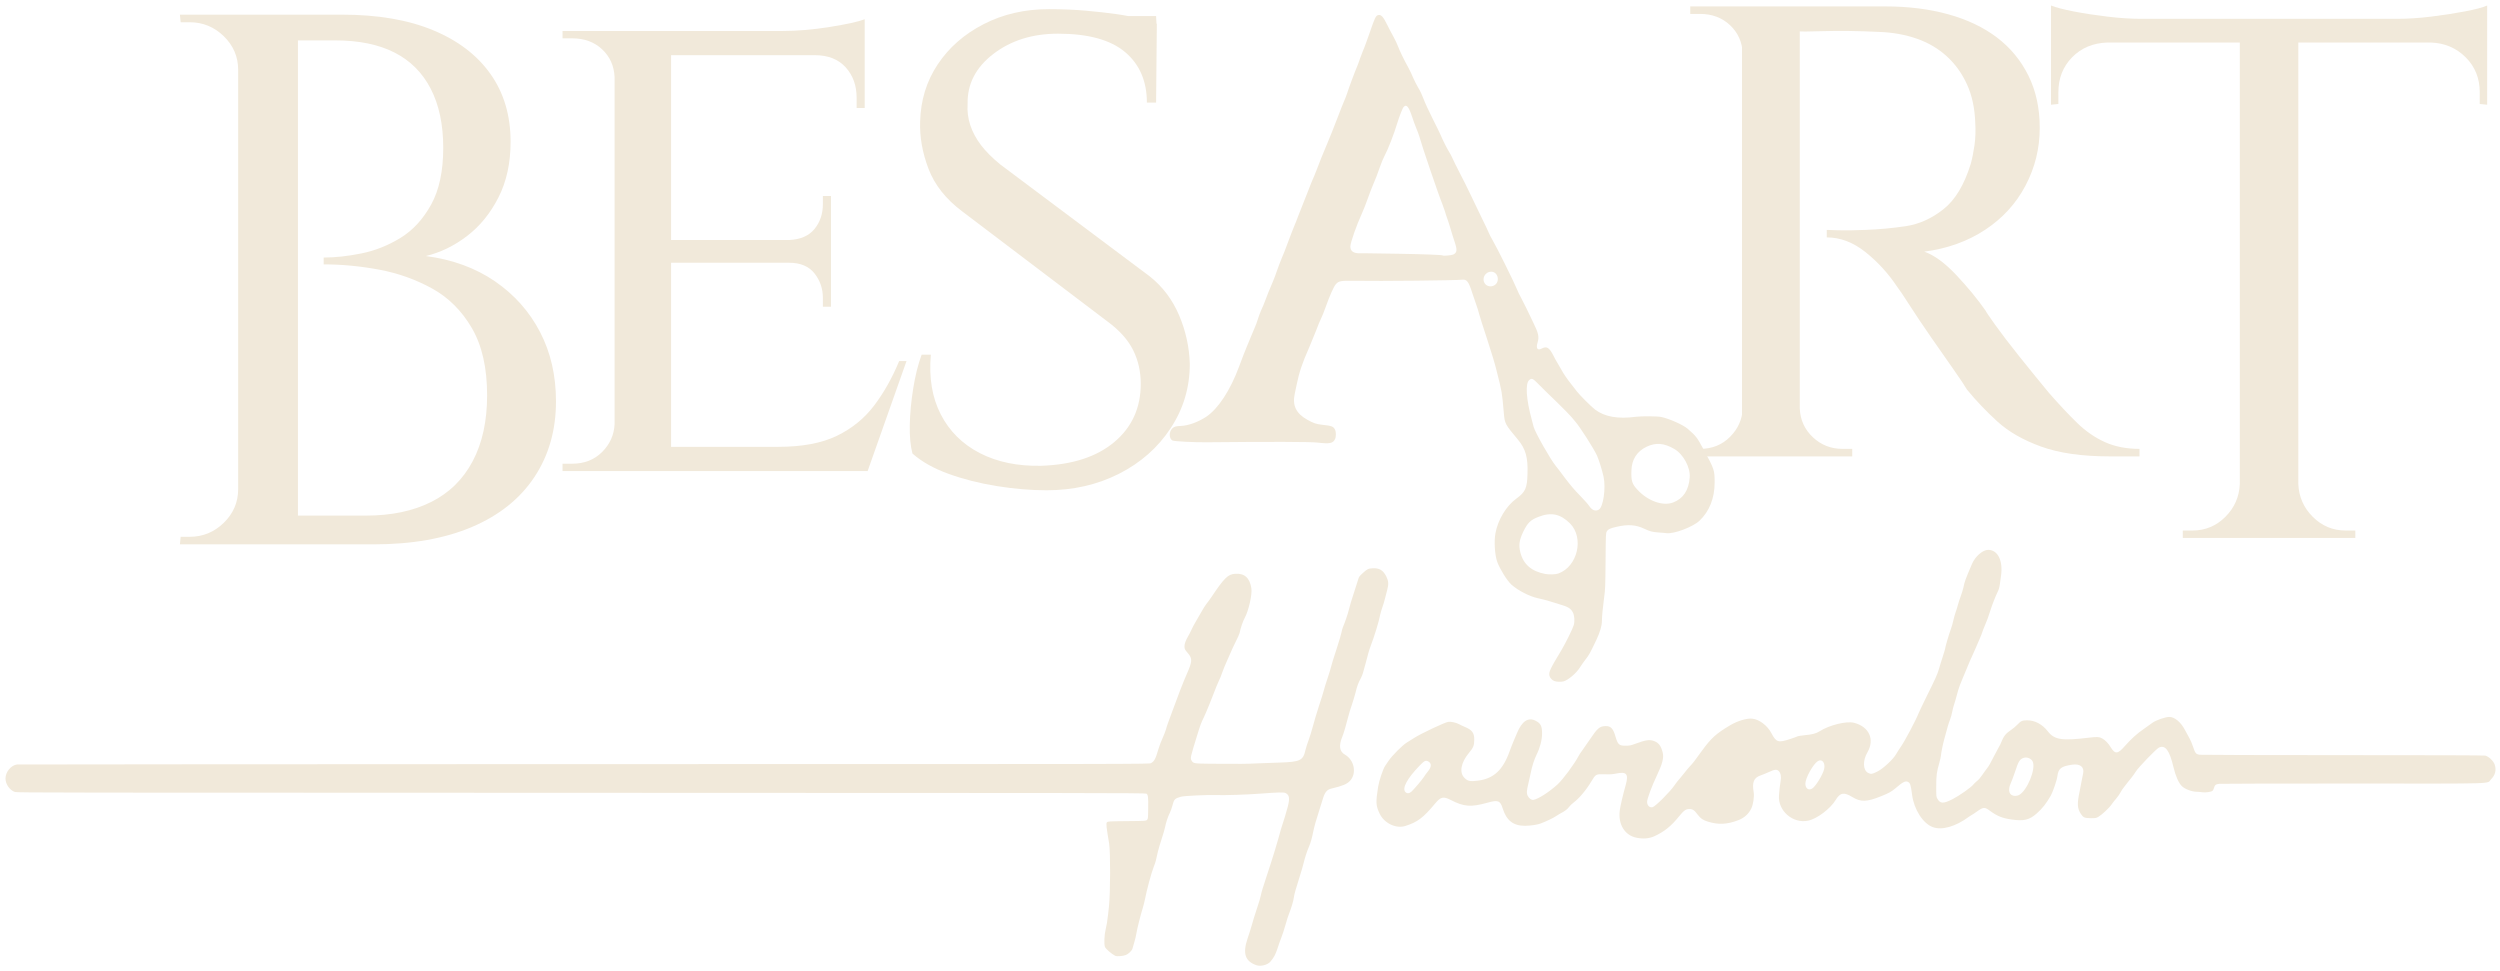
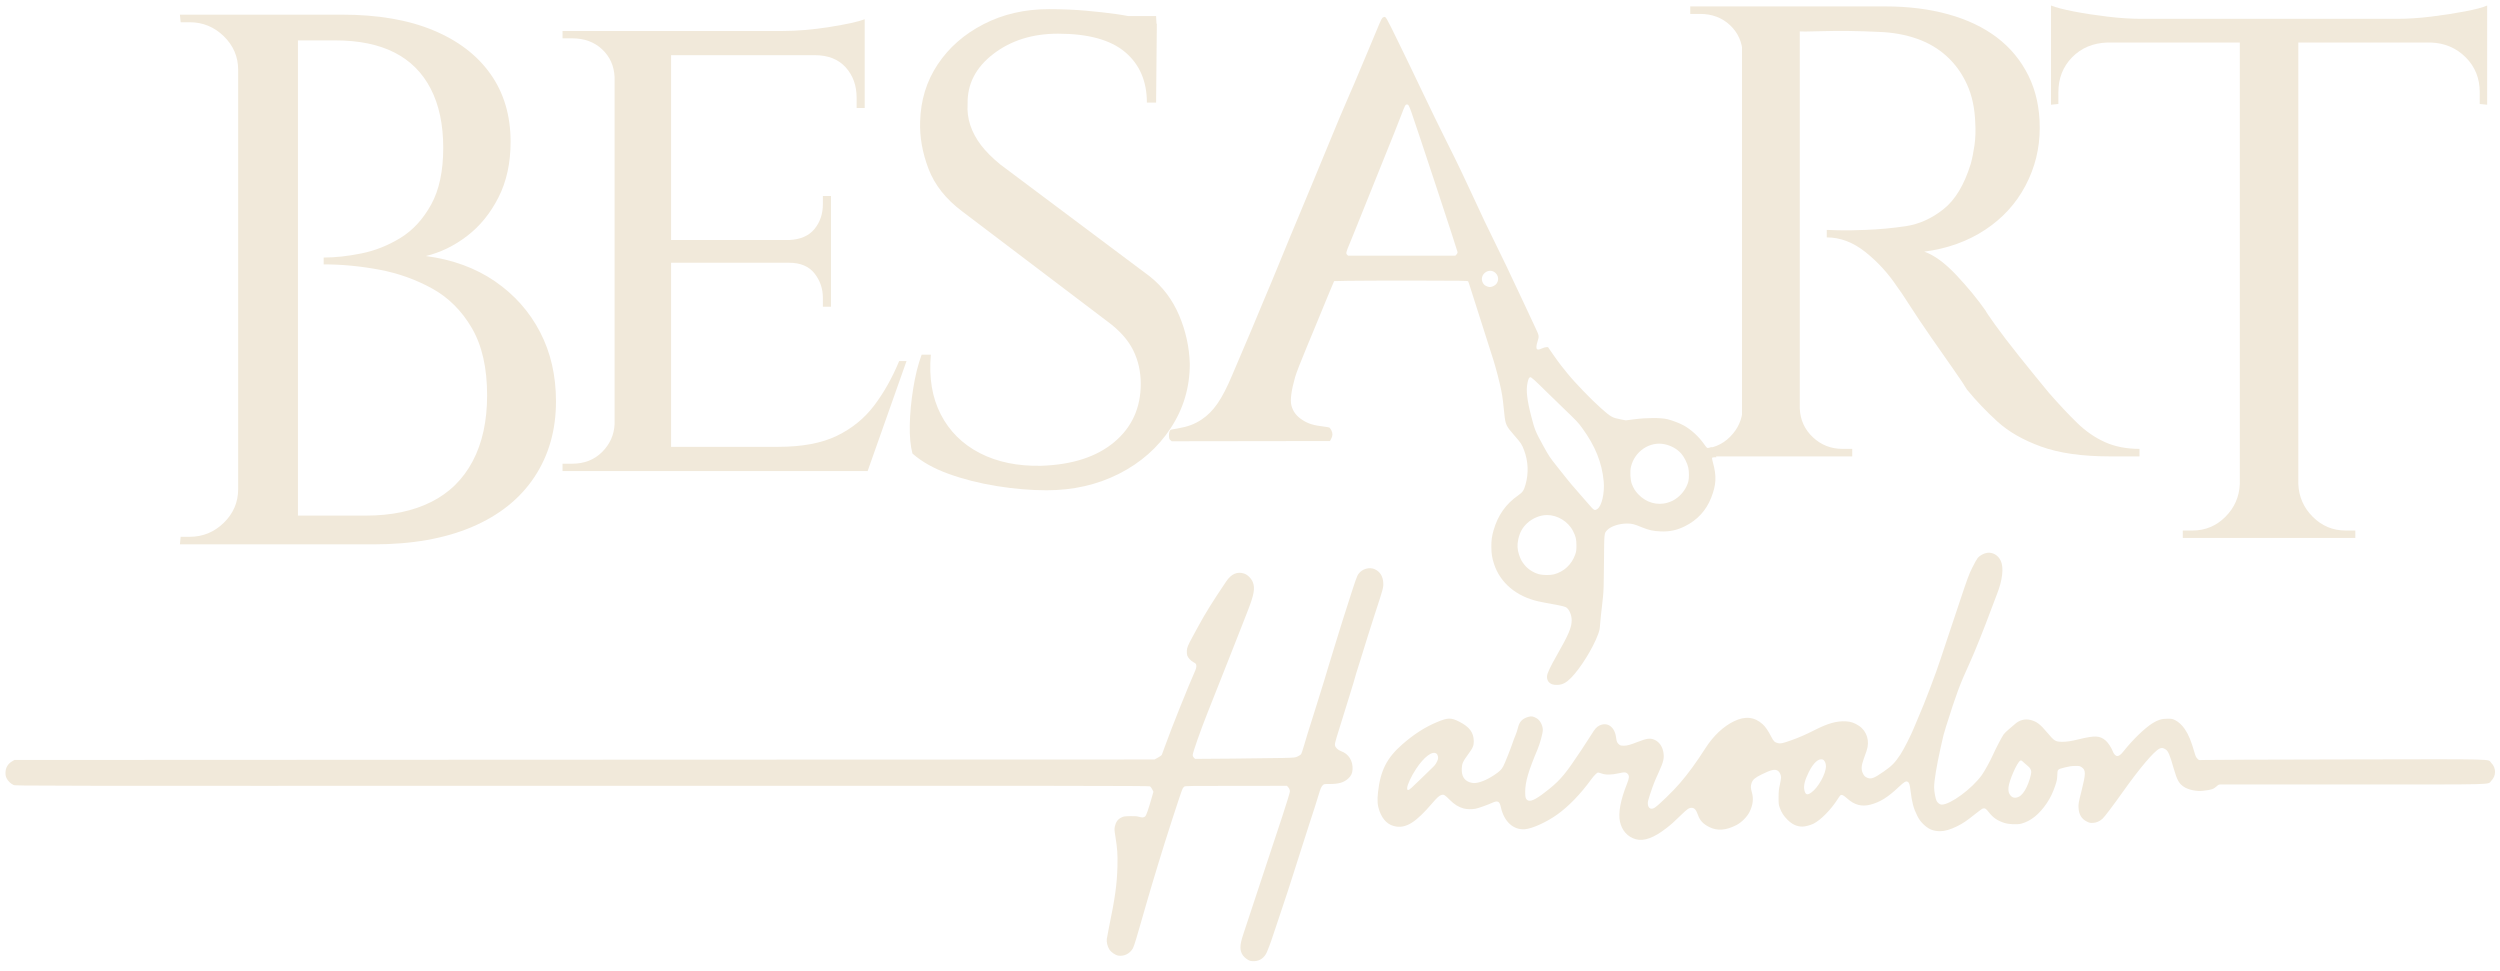
<svg xmlns="http://www.w3.org/2000/svg" viewBox="0 0 909.33 353" fill="#F1E9DA">
  <path d="M92.13 5.33H124.34Q143.88 5.33 157.5 10.98Q171.13 16.62 178.42 26.94Q185.72 37.26 185.72 51.57Q185.72 63.13 181.31 71.8Q176.91 80.47 169.89 85.84Q162.87 91.21 154.89 93.13Q169.48 95.06 180.07 102.35Q190.67 109.65 196.45 120.8Q202.23 131.94 202.23 145.98Q202.23 161.67 194.39 173.5Q186.54 185.34 171.68 191.67Q156.82 198 135.9 198H105.9Q105.9 198 106.03 195.39Q106.17 192.77 106.17 190.16Q106.17 187.54 106.17 187.54H133.15Q146.91 187.54 156.82 182.59Q166.72 177.63 171.95 167.72Q177.18 157.82 177.18 143.78Q177.18 128.92 171.68 119.42Q166.17 109.92 157.23 104.97Q148.28 100.02 137.96 98.09Q127.64 96.16 117.73 96.16V93.68Q124.06 93.68 131.49 92.17Q138.93 90.66 145.67 86.53Q152.41 82.4 156.82 74.42Q161.22 66.44 161.22 53.78Q161.22 41.11 156.68 32.31Q152.14 23.5 143.47 19.1Q134.8 14.69 121.86 14.69H94.89Q94.89 14.42 94.2 12.21Q93.51 10.01 92.82 7.67Q92.13 5.33 92.13 5.33ZM108.37 5.33V198H86.63V5.33ZM87.46 177.91V198H65.44L65.71 195.25Q66.26 195.25 67.5 195.25Q68.74 195.25 69.01 195.25Q76.17 195.25 81.4 190.16Q86.63 185.06 86.63 177.91ZM87.46 25.43H86.63Q86.63 18.27 81.4 13.18Q76.17 8.09 69.01 8.09Q68.74 8.09 67.5 8.09Q66.26 8.09 65.71 8.09L65.44 5.33H87.46Z" />
  <path d="M244.09 11.27V171.33H223.55V11.27ZM314.25 162.53 314.79 171.33H243.56V162.53ZM302.25 87.3V95.57H243.56V87.3ZM314.52 11.27V20.07H243.56V11.27ZM329.73 131.32 315.59 171.33H274.24L283.04 162.53Q296.11 162.53 304.38 158.53Q312.65 154.53 317.99 147.46Q323.32 140.39 327.06 131.32ZM302.25 95.04V111.58H299.31V108.37Q299.31 103.31 296.25 99.44Q293.18 95.57 287.04 95.57V95.04ZM302.25 71.29V87.83H287.04V87.3Q293.18 87.03 296.25 83.3Q299.31 79.56 299.31 74.23V71.29ZM314.52 19.27V39.28H311.58V35.54Q311.58 28.88 307.58 24.47Q303.58 20.07 296.38 20.07V19.27ZM314.52 7V13.94L284.64 11.27Q292.64 11.27 301.85 9.8Q311.05 8.33 314.52 7ZM224.08 154.26 227.02 171.33H204.61V168.67Q204.61 168.67 206.34 168.67Q208.08 168.67 208.08 168.67Q214.75 168.67 219.01 164.4Q223.28 160.13 223.55 154.26ZM224.08 28.08H223.55Q223.28 21.94 219.01 17.94Q214.75 13.94 208.08 13.94Q208.08 13.94 206.34 13.94Q204.61 13.94 204.61 13.94V11.27H227.02Z" />
  <path d="M381.49 3.33Q388.74 3.33 395.01 3.89Q401.28 4.45 406.15 5.14Q411.03 5.84 414.65 6.82Q418.28 7.79 420.78 8.63L420.51 37.33H417.16Q417.16 25.63 409.22 18.94Q401.28 12.25 384.84 12.25Q370.9 12.25 361.29 19.64Q351.68 27.02 351.95 37.89Q351.68 41.79 352.93 45.55Q354.18 49.31 356.83 52.8Q359.48 56.28 363.94 59.9L418.28 100.59Q425.24 106.16 428.87 114.66Q432.49 123.16 432.77 132.35Q432.77 145.17 425.8 155.76Q418.83 166.35 406.99 172.34Q395.15 178.33 380.66 178.33Q372.02 178.33 362.54 176.8Q353.07 175.27 344.99 172.34Q336.91 169.42 331.89 164.96Q330.78 160.78 330.92 154.51Q331.05 148.24 332.17 141.27Q333.28 134.3 335.23 129.01H338.58Q337.46 141.55 342.2 150.75Q346.94 159.94 356.41 164.82Q365.89 169.69 378.71 169.42Q395.7 168.86 405.32 160.78Q414.93 152.7 414.93 139.6Q414.93 132.91 412.15 127.34Q409.36 121.76 402.95 117.03L350 76.9Q341.09 70.21 337.74 61.43Q334.4 52.66 334.68 44.3Q334.96 32.59 341.09 23.4Q347.22 14.2 357.81 8.77Q368.4 3.33 381.49 3.33ZM420.51 5.84 420.78 10.86H399.33V5.84Z" />
-   <path fill-rule="evenodd" d="M565.4,247.73C564.57,247.47 563.73,246.53 563.57,245.73C563.33,244.33 563.83,243.3 567.93,236.5C569.5,233.83 572,228.8 572.43,227.37C572.83,225.93 572.7,223.83 572.07,222.7C571.33,221.3 570.3,220.67 567.33,219.83C566.47,219.6 564.77,219.07 563.57,218.67C562.4,218.3 560.5,217.83 559.4,217.6C556.3,216.93 552.23,214.83 549.77,212.67C548.17,211.23 545.57,207 544.6,204.4C543.7,201.87 543.4,196.93 543.93,194C544.83,189.1 547.83,184.07 551.5,181.4C554.83,178.97 555.47,177.6 555.6,172.33C555.8,166.43 554.93,163.3 552.17,159.97C547.4,154.27 547.33,154.07 547,150.33C546.6,145.7 546.47,144.47 546.17,142.6C545.97,141.47 545.67,140.07 545.5,139.4C545.33,138.77 544.83,136.67 544.33,134.73C543.8,132.5 542.57,128.4 540.93,123.4C539.5,119.1 538.2,114.97 538,114.17C537.83,113.37 537.33,111.87 536.93,110.73C536.53,109.63 535.9,107.8 535.53,106.63C534.23,102.47 533.53,101.57 531.93,101.73C529.77,102 502.33,102.3 492.5,102.13C487.6,102.07 486.93,102.2 485.87,103.4C485.1,104.3 483.63,107.6 482.13,111.83C481.6,113.33 480.9,115.1 480.57,115.73C480.23,116.37 479.33,118.53 478.6,120.5C477.83,122.47 476.7,125.2 476.1,126.6C473.7,131.97 472.53,135.47 471.6,140.07C471.33,141.2 471.07,142.6 470.93,143.27C470.03,147.47 471.43,150.37 475.43,152.63C477.77,153.93 478.73,154.27 480.9,154.5C484.4,154.87 485,155.1 485.6,156.3C486,157.13 486,158.87 485.6,159.7C484.83,161.3 483.73,161.5 479.07,160.97C476.67,160.7 462.5,160.63 439.07,160.87C434.4,160.93 427.07,160.53 426.47,160.23C425.17,159.53 425.13,157.03 426.43,155.8C427.1,155.17 427.67,155 429.5,154.93C432.33,154.8 435.77,153.53 438.73,151.6C443.07,148.7 447.5,141.97 450.67,133.4C452.07,129.63 452.67,128.13 453.43,126.27C453.83,125.27 454.63,123.37 455.17,122.07C455.7,120.8 456.33,119.33 456.53,118.83C456.77,118.33 457.2,117.13 457.5,116.17C457.77,115.2 458.37,113.7 458.73,112.83C459.17,111.97 459.73,110.53 460.07,109.67C460.67,107.93 461.77,105.27 463,102.4C463.43,101.4 464.1,99.63 464.5,98.4C464.9,97.23 465.67,95.2 466.2,93.93C466.77,92.63 467.57,90.6 468,89.4C469.27,86 470.77,82.07 471,81.63C471.13,81.43 471.6,80.17 472.1,78.83C472.6,77.5 473.57,75.03 474.27,73.33C474.93,71.63 475.77,69.57 476.1,68.7C476.4,67.83 477,66.43 477.33,65.6C477.73,64.77 478.43,63.03 478.93,61.73C479.77,59.4 481.5,55.17 482.6,52.6C483.33,50.93 485.4,45.77 486.93,41.73C487.53,40.1 488.37,38.03 488.73,37.17C489.13,36.3 489.7,34.83 490,33.93C490.6,32 492.6,26.6 493.83,23.67C494.27,22.5 494.67,21.47 494.67,21.33C494.67,21.23 495.13,20.03 495.67,18.7C496.27,17.37 497.4,14.2 498.27,11.7C499.97,6.73 500.4,5.8 501.13,5.53C502.27,5.13 503.1,5.97 504.6,9.07C505.17,10.27 506.17,12.17 506.83,13.33C507.47,14.5 508.23,16.07 508.53,16.93C509.07,18.37 510.43,21.27 512.33,24.73C512.83,25.67 513.6,27.23 514,28.27C514.43,29.27 515.27,30.93 515.87,31.93C516.6,33.1 517.27,34.6 517.83,36.07C518.33,37.43 519.7,40.4 521.1,43.17C522.43,45.77 523.73,48.47 524,49.1C524.67,50.73 526.2,53.8 527,55.1C527.4,55.67 527.97,56.8 528.33,57.6C528.67,58.4 529.87,60.8 530.97,62.93C532.07,65.03 533.93,68.73 535.07,71.17C536.27,73.6 538.07,77.37 539.07,79.5C540.13,81.63 541.23,83.97 541.5,84.63C541.77,85.3 542.37,86.47 542.83,87.23C544.33,89.73 550.67,102.53 551.7,105.07C552.07,106 552.77,107.47 553.27,108.33C553.73,109.2 554.6,110.9 555.17,112.07C555.73,113.27 556.87,115.6 557.67,117.27C559.6,121.2 559.9,122.47 559.27,124.57C558.6,126.77 559.23,127.63 560.87,126.73C562.57,125.87 563.5,126.4 564.93,129.17C565.33,130.03 566.07,131.3 566.5,132.03C566.93,132.7 567.57,133.8 567.9,134.43C568.5,135.63 570.07,137.97 571.67,139.93C572.17,140.57 573,141.63 573.53,142.33C574.57,143.7 578.73,147.87 580.17,148.97C583.67,151.6 588.43,152.47 595,151.6C597.1,151.33 602.83,151.37 604.27,151.67C607.2,152.3 612.23,154.53 613.87,155.97C616.93,158.63 617.27,159.07 619.6,163.4C623.57,170.67 623.67,171 623.67,175.47C623.67,181.2 621.77,186 618.13,189.43C615.73,191.67 608.9,194.27 606.17,193.93C605.67,193.87 604.33,193.73 603.17,193.67C600.93,193.5 600.17,193.3 597.97,192.27C595,190.87 592.1,190.67 588.07,191.6C585.77,192.1 584.9,192.5 584.43,193.33C584.1,193.9 584.07,194.2 584,204C583.9,213.63 583.9,214.23 583.47,217.33C582.97,221.07 582.67,224.27 582.67,225.83C582.67,227.6 582,229.9 580.57,232.93C578.3,237.67 578,238.23 576.73,239.83C576.07,240.7 575.13,242.03 574.67,242.77C573.4,244.83 570.47,247.33 568.73,247.83C567.83,248.07 566.23,248.03 565.4,247.73ZM566.83,208.6C573.83,206.07 576.27,195.63 571.07,190.4C567.6,186.93 564.23,186.2 559.67,187.97C556.73,189.07 555.67,190.13 554.07,193.37C552.6,196.47 552.33,198.27 553,200.93C554.1,205.27 557.07,207.83 562.07,208.77C563.5,209.03 565.8,208.97 566.83,208.6ZM581.5,185.4C583.13,184.57 584.17,177.6 583.27,173.4C582.73,171 581.63,167.4 580.87,165.7C579.73,163.17 574.47,154.97 573,153.37C572.67,153.03 572.07,152.3 571.63,151.73C571.23,151.2 568.7,148.63 566.07,146.07C563.4,143.53 560.47,140.63 559.5,139.63C557.57,137.67 557.17,137.47 556.27,138.2C554.73,139.37 555.1,145.17 557.17,152.73C557.43,153.73 557.73,154.87 557.83,155.27C558.4,157.33 563.93,167.1 565.9,169.5C566.33,170 567.87,172 569.33,174C571.27,176.53 572.77,178.33 574.67,180.23C576.1,181.7 577.6,183.37 578,183.97C579.07,185.6 580.27,186.07 581.5,185.4ZM608.57,182.77C612.23,181.37 614.27,178.33 614.6,173.67C614.9,170.03 612.27,165.2 609,163.3C605.27,161.13 602.27,160.9 598.9,162.5C595.4,164.2 593.5,167.13 593.4,171.17C593.27,174.87 593.6,176.03 595.63,178.17C599.43,182.27 604.87,184.17 608.57,182.77ZM543.5,103.8C545.73,102.57 544.93,98.83 542.43,98.83C540.1,98.83 538.77,101.47 540.2,103.27C540.93,104.2 542.4,104.43 543.5,103.8ZM528.57,92.6C530,91.9 530.1,90.97 529.1,87.97C528.67,86.73 528.07,84.77 527.73,83.6C527.4,82.4 526.83,80.7 526.5,79.73C526.17,78.83 525.73,77.6 525.6,76.97C525.43,76.4 524.97,75.1 524.57,74.07C523.3,71.07 516.9,52.17 516.27,49.67C516.1,49.07 515.6,47.7 515.13,46.6C514.67,45.47 513.97,43.6 513.6,42.4C512.4,38.77 511.57,37.77 510.57,38.9C510.17,39.27 508.97,42.37 508.27,44.67C507.07,48.7 504.9,54.27 503.6,56.7C503.17,57.5 502.43,59.23 502,60.53C501.23,62.83 500.27,65.27 499.07,68.07C498.77,68.8 498,70.8 497.4,72.5C496.8,74.2 495.93,76.4 495.47,77.4C493.4,81.93 491.17,88.3 491.17,89.63C491.17,91.4 492.33,92.2 494.8,92.13C495.6,92.13 496.73,92.13 497.33,92.13C497.93,92.13 503.07,92.23 508.73,92.3C518.33,92.47 524.6,92.7 524.83,92.93C525.03,93.13 527.93,92.87 528.57,92.6Z" />
+   <path fill-rule="evenodd" d="M564.59,248.91C563.24,248.4 562.59,247.35 562.71,245.86C562.79,244.88 563.95,242.41 566.14,238.58C570.55,230.85 571.67,228.24 571.67,225.63C571.67,223.59 570.7,221.45 569.52,220.84C569.16,220.66 568.05,220.36 567.06,220.18C562.96,219.43 560.54,218.97 559.51,218.73C551.52,216.92 545.66,211.98 543.44,205.16C542.7,202.89 542.48,201.51 542.45,198.9C542.43,196.61 542.63,195.06 543.25,192.92C544.83,187.4 547.73,183.29 552.26,180.15C553.85,179.05 554.29,178.38 554.91,176.16C556.05,172.08 555.87,167.82 554.38,163.83C553.56,161.63 553.27,161.19 550.82,158.39C547.8,154.93 547.59,154.49 547.17,150.5C546.99,148.8 546.76,146.67 546.66,145.75C546.4,143.41 545.8,140.49 544.74,136.42C543.66,132.31 543.46,131.66 539.97,120.83C536.78,110.92 535.36,106.48 534.68,104.25C534.4,103.33 534.1,102.47 534.01,102.33C533.87,102.11 531.51,102.08 514.63,102.06C504.06,102.05 493.13,102.09 490.34,102.14L485.26,102.25L484.2,104.75C483.62,106.12 482.93,107.77 482.67,108.42C482.41,109.06 481.47,111.35 480.58,113.5C479.69,115.65 478.45,118.65 477.83,120.17C477.21,121.68 476.09,124.38 475.34,126.17C473.18,131.33 471.53,135.58 471.08,137.14C469.69,142.01 469.23,145.53 469.72,147.45C470.31,149.72 471.57,151.38 473.8,152.8C475.9,154.15 477.8,154.72 481.67,155.18C482.54,155.28 483.38,155.44 483.54,155.52C483.7,155.61 484.02,156.05 484.25,156.5C484.8,157.59 484.79,158.51 484.2,159.58L483.75,160.42L454.97,160.46L426.19,160.5L425.73,160.11C425.33,159.77 425.26,159.56 425.2,158.64C425.12,157.34 425.45,156.39 426.03,156.26C426.24,156.21 427.32,156.02 428.42,155.83C432.05,155.21 434.55,154.27 437.06,152.6C441.4,149.71 444.47,145.27 448.13,136.58C450.13,131.83 451.37,128.92 452.42,126.5C453.9,123.08 455.75,118.69 460.13,108.17C460.95,106.2 461.96,103.8 462.38,102.83C462.79,101.87 463.77,99.51 464.55,97.58C466.43,92.96 468.63,87.59 469.38,85.83C469.71,85.05 470.82,82.39 471.85,79.92C474.36,73.87 475.99,69.98 477.82,65.58C479.5,61.57 480.32,59.59 481.92,55.67C485.16,47.7 489.72,36.87 491.24,33.5C491.9,32.05 492.94,29.61 494.41,26.08C494.99,24.71 496.37,21.41 497.5,18.75C498.62,16.09 500.08,12.6 500.74,11C502.47,6.83 502.67,6.44 503.22,6.26C504.1,5.95 503.84,5.51 508.97,16C511.46,21.09 514.04,26.43 517.61,33.92C521.17,41.36 522.9,44.9 525.52,50.17C526.96,53.05 528.6,56.35 529.17,57.5C530.39,59.95 532.75,64.92 534.91,69.58C536.6,73.23 538.06,76.36 539.92,80.33C540.59,81.75 542.61,85.92 544.42,89.58C546.22,93.25 547.84,96.56 548,96.93C548.16,97.31 549.01,99.11 549.88,100.93C550.74,102.76 551.98,105.38 552.63,106.75C553.27,108.12 554.16,110 554.59,110.92C555.02,111.83 555.88,113.67 556.5,115C557.12,116.33 557.94,118.09 558.33,118.92C559.89,122.23 559.89,122.21 559.25,124.21C558.8,125.62 558.72,126.65 559.03,126.97C559.34,127.27 559.82,127.21 560.83,126.74C561.34,126.5 562.04,126.29 562.4,126.28L563.05,126.25L564.9,128.93C565.92,130.41 567.29,132.29 567.94,133.1C568.59,133.92 569.55,135.11 570.07,135.75C572.86,139.21 578.69,145.26 582.5,148.63C585.88,151.63 586.47,151.96 589.4,152.52L591.38,152.9L594.57,152.49C599.07,151.91 604.18,151.91 606.5,152.48C608.35,152.94 610.98,153.95 612.44,154.76C615.11,156.25 617.86,158.75 619.77,161.46C620.82,162.93 620.92,163.02 621.36,162.93C622.92,162.61 622.78,162.58 623.13,163.27C623.31,163.63 623.65,164.46 623.89,165.12L624.33,166.33L623.57,166.33C623.08,166.33 622.79,166.41 622.73,166.57C622.68,166.7 622.81,167.39 623.01,168.11C624.43,173.15 624.28,176.29 622.4,181.06C620.56,185.72 617.41,189.13 612.86,191.41C609.97,192.85 607.27,193.43 604.04,193.29C601.31,193.17 599.8,192.84 597.32,191.84C594.27,190.59 593.64,190.43 591.75,190.43C588.96,190.43 585.94,191.42 584.63,192.78C583.46,193.99 583.5,193.57 583.42,204.68C583.36,212.25 583.28,215.23 583.08,216.89C582.94,218.1 582.75,219.83 582.66,220.75C582.57,221.67 582.42,223.01 582.32,223.73C582.23,224.45 582.08,225.95 582.01,227.06C581.9,228.78 581.78,229.33 581.26,230.75C579.39,235.81 574.82,243.15 571.42,246.58C569.65,248.36 568.3,249.06 566.5,249.12C565.7,249.14 565.01,249.07 564.59,248.91ZM565.21,208.91C568.86,207.96 571.7,205.31 572.96,201.68C573.34,200.59 573.4,200.14 573.4,198.42C573.4,196.1 573.17,195.13 572.12,193.08C570.37,189.69 566.49,187.32 562.7,187.34C560.21,187.34 557.47,188.46 555.51,190.27C553.75,191.9 552.79,193.65 552.23,196.21C551.81,198.18 551.89,199.87 552.5,201.69C553.09,203.47 553.5,204.23 554.57,205.54C555.79,207.04 557.72,208.28 559.73,208.85C561.06,209.23 563.84,209.26 565.21,208.91ZM581.02,185.12C582.61,184.07 583.7,179.31 583.32,175.11C582.69,168.29 580.24,162.2 575.53,155.75C573.93,153.56 573.73,153.35 568.43,148.25C566.14,146.05 563.56,143.54 562.68,142.67C558.4,138.42 556.98,137.15 556.62,137.2C556.16,137.26 555.91,137.78 555.59,139.32C555.02,142 555.42,145.49 557,151.58C558.22,156.31 558.52,157.04 561.33,162.15C563.36,165.83 563.78,166.47 566.39,169.74C567.51,171.13 569.03,173.05 569.79,174.01C570.54,174.97 571.36,175.98 571.62,176.25C571.87,176.53 572.53,177.28 573.08,177.92C573.63,178.56 574.12,179.12 574.16,179.17C574.21,179.21 574.7,179.78 575.25,180.42C575.8,181.06 576.29,181.62 576.34,181.67C576.39,181.71 577.09,182.52 577.9,183.46C579.84,185.71 580,185.8 581.02,185.12ZM606.61,182.82C608.1,182.36 608.86,181.96 610.08,181.04C611.98,179.6 613.5,177.38 614.09,175.17C614.4,173.99 614.4,171.58 614.08,170.08C613.76,168.53 612.56,166.14 611.51,164.97C609.99,163.28 607.86,162.08 605.46,161.58C600.08,160.44 594.56,164.15 593.23,169.8C592.83,171.5 592.99,174.56 593.55,176.04C594.15,177.59 594.73,178.54 595.81,179.7C598.68,182.8 602.79,183.99 606.61,182.82ZM543.36,103.98C545.14,103.08 545.46,100.7 543.98,99.3C541.62,97.05 537.85,99.92 539.34,102.84C539.7,103.55 540.16,103.92 541.13,104.26C541.83,104.52 542.46,104.44 543.36,103.98ZM529.76,92.59C529.99,92.35 530.17,91.98 530.17,91.72C530.17,91.3 515.23,46.04 513.38,40.83C512.49,38.34 512.29,38 511.75,38C511.19,38 511.06,38.25 509.66,41.92C508.28,45.53 506.49,50.01 503.28,57.92C499.16,68.08 493.8,81.4 492.92,83.67C492.44,84.9 491.54,87.11 490.92,88.58C489.6,91.73 489.49,92.16 489.97,92.64L490.32,92.99L509.84,92.99L529.36,92.99L529.76,92.59Z" />
  <path d="M651.63 2.33H685.73Q698.27 2.33 708.64 5.2Q719 8.06 726.37 13.65Q733.73 19.25 737.83 27.57Q741.92 35.88 741.92 46.52Q741.92 57.71 736.73 67.53Q731.55 77.35 722 83.62Q712.46 89.89 699.91 91.53Q705.37 93.44 711.64 100.12Q717.91 106.81 722.28 113.08Q722.28 113.35 725.69 118.13Q729.1 122.9 734.55 129.72Q740.01 136.54 745.19 142.81Q750.92 149.36 755.56 153.86Q760.19 158.36 765.65 160.82Q771.1 163.27 778.2 163.27V166H767.29Q752.28 166 742.46 162.45Q732.64 158.91 726.51 153.32Q720.37 147.72 715.46 141.72Q714.37 139.81 710.55 134.36Q706.73 128.9 702.36 122.63Q698 116.35 694.59 111.04Q691.18 105.72 690.09 104.35Q685.18 96.99 678.5 91.67Q671.81 86.35 664.45 86.35V83.62Q664.45 83.62 668.4 83.76Q672.36 83.89 678.63 83.62Q686 83.35 693.23 82.26Q700.46 81.17 706.87 76.12Q713.28 71.07 716.82 59.62Q717.64 56.62 718.19 52.8Q718.73 48.98 718.46 44.61Q718.19 36.7 715.46 30.7Q712.73 24.7 708.09 20.47Q703.46 16.25 697.18 14.06Q690.91 11.88 683.54 11.61Q671.81 11.06 663.22 11.33Q654.63 11.61 654.08 11.33Q654.08 11.06 653.54 8.88Q652.99 6.7 652.31 4.52Q651.63 2.33 651.63 2.33ZM654.63 2.33V166H633.62V2.33ZM634.44 148.54 637.44 166H614.8V163.27Q614.8 163.27 616.58 163.27Q618.35 163.27 618.35 163.27Q624.9 163.27 629.26 158.91Q633.62 154.54 633.9 148.54ZM634.44 19.52H633.9Q633.62 13.24 629.26 9.15Q624.9 5.06 618.35 5.06Q618.35 5.06 616.58 5.06Q614.8 5.06 614.8 5.06V2.33H637.44ZM653.81 148.54H654.63Q654.9 154.82 659.4 159.04Q663.9 163.27 670.18 163.27Q670.18 163.27 671.81 163.27Q673.45 163.27 673.72 163.27V166H651.08Z" />
  <path d="M835.97 7.93V195.67H814.69V7.93ZM904.66 6.85V15.47H746.01V6.85ZM904.66 14.66V38.09L901.96 37.82V33.51Q901.96 25.97 896.85 20.85Q891.73 15.74 884.19 15.47V14.66ZM904.66 2V9.81L871.8 6.85Q877.72 6.85 884.32 6.04Q890.92 5.23 896.58 4.15Q902.23 3.08 904.66 2ZM815.5 176V195.67H793.95V192.97Q793.95 192.97 795.7 192.97Q797.46 192.97 797.46 192.97Q804.46 192.97 809.44 187.99Q814.42 183.01 814.69 176ZM835.16 176H835.97Q836.24 183.01 841.23 187.99Q846.21 192.97 853.21 192.97Q853.21 192.97 854.96 192.97Q856.71 192.97 856.71 192.97V195.67H835.16ZM766.48 14.66V15.47Q758.67 15.74 753.68 20.85Q748.7 25.97 748.7 33.51V37.82L746.01 38.09V14.66ZM746.01 2Q748.7 3.08 754.22 4.15Q759.75 5.23 766.48 6.04Q773.21 6.85 778.87 6.85L746.01 9.81Z" />
-   <path fill-rule="evenodd" d="M457.07,351.1C452.9,349.7 451.93,346.83 453.77,341.4C454.27,340.03 454.9,337.9 455.27,336.67C455.6,335.43 456.43,332.67 457.17,330.5C457.9,328.33 458.53,326.23 458.57,325.83C458.73,324.9 459.4,322.57 460.67,318.83C462.9,312.13 464.63,306.43 465.93,301.6C466.17,300.8 466.4,300 466.47,299.87C466.67,299.47 467.87,295.43 468.43,293.33C469.17,290.37 469,289.17 467.63,288.47C466.97,288.13 465,288.17 458.4,288.67C453.93,289.03 445.47,289.3 442.5,289.2C439.07,289.07 430.6,289.47 429.5,289.8C427.27,290.47 427.03,290.7 426.43,293.07C426.2,293.93 425.8,295.07 425.53,295.6C424.8,297.03 424.07,299.27 423.77,300.87C423.6,301.63 423.1,303.47 422.6,304.93C422.1,306.37 421.47,308.57 421.17,309.73C420.9,310.93 420.57,312.4 420.43,312.97C420.3,313.53 419.97,314.57 419.67,315.23C418.77,317.5 417.13,323.6 416.43,327.23C416.27,328.03 415.93,329.37 415.67,330.23C414.9,332.67 413.53,338.13 413.33,339.57C413.23,340.3 412.9,341.67 412.6,342.67C412.3,343.63 412,344.67 411.93,345C411.73,345.8 410.43,347.03 409.4,347.4C408.3,347.8 406.17,347.93 405.67,347.67C404.23,346.93 402.17,345.13 401.9,344.4C401.53,343.4 401.67,340.03 402.17,338C402.53,336.5 402.77,335.13 403.03,332.73C403.1,331.93 403.27,330.53 403.37,329.67C403.9,324.63 403.93,309.93 403.43,306.83C402.4,300.77 402.27,299.5 402.63,299.1C403,298.77 403.1,298.73 409.93,298.67C416.83,298.6 416.83,298.6 417.2,298.2C417.57,297.83 417.6,297.73 417.63,293.97C417.7,289.83 417.6,289.1 416.97,288.67C416.63,288.43 393.47,288.4 211.43,288.37C20.23,288.33 6.2,288.33 5.43,288.07C3.53,287.43 2,285.23 2,283.17C2,280.77 4,278.37 6.17,278.07C6.6,278.03 99.43,277.97 212.5,277.93C418.07,277.93 418.07,277.93 418.67,277.57C419.9,276.87 420.33,276 421.4,272.33C421.73,271.2 422.43,269.4 422.93,268.33C423.4,267.27 423.93,265.93 424.1,265.33C424.23,264.73 424.57,263.7 424.83,263C425.1,262.3 425.8,260.4 426.4,258.73C428.07,254.07 430.53,247.7 431.67,245.17C433.7,240.6 433.77,239.53 432.03,237.53C430.97,236.3 430.83,236.03 430.83,235.1C430.83,234.17 431.27,232.97 432.17,231.4C432.57,230.77 433.07,229.73 433.37,229.07C433.63,228.43 434.37,227.07 435,226C435.6,224.93 436.57,223.3 437.1,222.37C437.63,221.4 438.37,220.23 438.73,219.77C439.13,219.3 439.93,218.17 440.57,217.27C445.3,210.2 446.63,208.87 449.27,208.7C452.67,208.47 454.57,210.17 455.17,214C455.5,216.17 454.2,222.07 452.77,224.7C452.07,226 451.27,228.3 450.87,230.27C450.77,230.7 450.13,232.13 449.47,233.4C448.83,234.7 448,236.43 447.67,237.27C447.3,238.07 446.63,239.6 446.17,240.67C445.67,241.73 444.97,243.5 444.57,244.6C444.2,245.7 443.67,247.03 443.4,247.5C443.17,248 442.77,248.9 442.53,249.5C441.23,253 438.53,259.63 437.87,260.93C436.93,262.8 436.57,263.8 435.5,267.27C432.93,275.6 432.9,275.73 433.43,276.67C434.07,277.7 434.2,277.73 440.33,277.8C451.5,277.87 453.33,277.87 457.17,277.67C459.33,277.57 463.07,277.43 465.5,277.37C472.9,277.13 474,276.63 474.83,272.83C475.03,271.97 475.57,270.3 476,269.17C476.43,268.03 477.13,265.73 477.57,264.07C478,262.43 478.97,259.17 479.73,256.83C480.53,254.5 481.33,251.83 481.57,250.93C481.8,250 482.23,248.63 482.5,247.87C483.07,246.3 484.33,242.17 484.73,240.5C484.9,239.9 485.63,237.6 486.37,235.37C487.1,233.13 487.8,230.77 487.93,230.07C488.07,229.4 488.27,228.57 488.43,228.2C489.27,226.23 490.23,223.4 490.67,221.6C490.93,220.47 491.7,217.87 492.4,215.83C493.07,213.77 493.8,211.53 493.97,210.9C494.3,209.77 494.43,209.6 495.63,208.5C497.3,206.97 497.63,206.8 499.27,206.7C501.73,206.57 503.1,207.4 504.27,209.73C505.07,211.4 505.13,212.47 504.57,214.6C504.33,215.5 503.97,216.97 503.73,217.83C503.53,218.7 503.1,220.13 502.77,221C502.47,221.9 502.1,223.1 502,223.67C501.63,225.83 499.87,231.57 498.53,235.03C498.13,236.03 497.33,238.77 496.77,241.1C495.9,244.47 495.53,245.63 495.03,246.57C494.07,248.33 493.57,249.67 493.03,252C492.73,253.13 492.13,255.17 491.67,256.5C491.2,257.83 490.63,259.7 490.4,260.67C489.8,263.13 488.7,266.93 488.23,268C486.9,271.23 487.2,273.33 489.17,274.47C492.63,276.43 493.57,281.3 491.03,284.03C489.93,285.2 488.33,285.87 484.27,286.83C482.77,287.17 481.97,288.07 481.3,290.13C481.13,290.73 480.6,292.37 480.17,293.73C478.6,298.67 478.17,300.2 477.73,302.2C477.17,305 476.73,306.53 476.1,308C475.43,309.53 474.67,311.83 474.1,314.17C473.87,315.13 473.27,317.2 472.77,318.73C471.37,323.1 470.7,325.5 470.6,326.53C470.5,327.6 469.63,330.43 468.87,332.33C468.57,333.03 468,334.87 467.57,336.4C467.13,337.97 466.47,340.03 466.07,341C465.7,341.97 465.03,343.77 464.67,344.97C463.93,347.2 463.37,348.27 462.1,349.77C461.07,350.97 458.6,351.6 457.07,351.1ZM595.37,304.73C591,303.93 588.47,299.83 589.17,294.73C589.37,293.1 590.37,288.9 591.33,285.5C592.43,281.57 591.67,280.6 588.03,281.33C586.53,281.63 585.87,281.7 583.8,281.63C580.47,281.53 580.43,281.53 578.8,284.27C576.87,287.47 574.37,290.43 572.3,291.97C571.77,292.37 571.03,293.07 570.7,293.53C570.07,294.4 569.1,295.1 567.4,295.97C566.87,296.27 566.1,296.73 565.73,297C565.17,297.43 562.53,298.7 560.47,299.5C559.3,299.97 556.9,300.33 554.8,300.37C550.47,300.4 547.97,298.5 546.57,294.03C545.67,291.17 544.9,290.87 540.93,292C535,293.63 532.53,293.47 527.67,290.97C525,289.6 524.03,289.83 522.03,292.23C517.67,297.47 515.6,299.03 511.17,300.43C507.8,301.5 503.5,299.47 501.83,295.97C500.43,293.03 500.37,291.9 501.27,286.17C501.6,284.03 503.07,279.67 503.8,278.6C504.13,278.13 504.7,277.3 505.07,276.73C506.4,274.77 510.1,271.07 511.73,270.07C512.57,269.57 513.77,268.8 514.4,268.4C517.03,266.73 525.27,262.87 526.7,262.57C527.63,262.4 529.57,262.8 530.63,263.37C531.17,263.67 532.1,264.1 532.73,264.37C535.43,265.47 536.27,266.57 536.23,269.07C536.23,271.13 535.93,271.93 534.27,273.9C531.37,277.4 530.7,281.03 532.7,282.97C533.87,284.13 534.7,284.3 537.4,283.97C543.3,283.27 546.7,280.1 549.17,273.07C549.57,272 550.17,270.4 550.53,269.6C550.9,268.77 551.47,267.43 551.77,266.67C553.6,262.27 555.87,260.77 558.57,262.17C560.43,263.13 560.9,264.1 560.9,266.83C560.9,269.13 560.13,272.07 558.9,274.5C558.07,276.2 557.23,278.73 556.77,281.17C556.5,282.4 556.13,284.17 555.9,285.07C555.27,287.57 555.23,288.6 555.7,289.5C556.2,290.47 557.07,291.07 557.8,290.93C559.6,290.57 563.33,288.2 566.47,285.37C568.47,283.57 572.77,277.73 574.17,275C574.37,274.6 575,273.6 575.6,272.83C576.17,272.07 577.4,270.27 578.33,268.9C581.07,264.8 581.87,264.13 584.1,264.1C585.9,264.07 586.8,265.03 587.63,268C588.47,270.83 588.93,271.27 591.3,271.23C592.77,271.23 593.1,271.17 594.83,270.53C598.63,269.13 600,268.93 601.6,269.53C603.33,270.17 604.13,271.23 604.77,273.7C605.27,275.6 604.67,277.87 602.57,282.27C600.83,285.93 599.13,290.5 599.1,291.63C599.1,292.97 600,293.87 601.1,293.6C602.13,293.33 607.5,287.97 609.1,285.6C609.53,284.93 610.37,283.87 611,283.17C611.6,282.47 612.43,281.47 612.83,280.93C613.23,280.37 614.07,279.4 614.67,278.73C615.73,277.63 616.23,277 619.03,273.1C622.4,268.47 624.23,266.8 629.37,263.77C632.03,262.2 635.37,261.2 637.33,261.4C639.87,261.63 642.9,263.93 644.33,266.7C646.1,270.03 646.77,270.23 651.17,268.8C652.3,268.43 653.47,268 653.73,267.87C654,267.73 655.27,267.53 656.57,267.4C659.2,267.17 660.6,266.77 661.83,266C665.37,263.73 671.63,262.2 674.37,262.9C679.9,264.33 681.97,268.97 679.23,273.67C677.47,276.7 677.6,280.17 679.5,281.13C680.57,281.67 680.93,281.6 682.87,280.63C685.03,279.53 688.57,276.23 689.7,274.27C690.07,273.6 690.87,272.37 691.47,271.5C692.87,269.5 696.9,261.9 697.87,259.4C698.03,258.97 699.33,256.27 700.73,253.4C704,246.83 704.73,245.2 705.27,243.3C705.5,242.43 706.1,240.5 706.6,238.97C707.1,237.43 707.5,236.1 707.5,235.97C707.5,235.47 708.9,230.7 709.53,229C709.9,228.03 710.33,226.53 710.5,225.63C710.7,224.73 711.07,223.4 711.33,222.67C711.6,221.93 712,220.7 712.17,219.97C712.37,219.23 712.8,217.83 713.17,216.9C713.53,215.97 713.97,214.47 714.17,213.63C714.67,211.3 714.77,211.03 717.3,205.07C718.47,202.37 721.17,200 723.17,200C726.67,200 728.63,203.97 727.83,209.47C727.73,210.07 727.57,211.4 727.43,212.4C727.23,213.8 727.03,214.47 726.57,215.37C725.87,216.8 724.63,219.9 724.07,221.73C723.27,224.3 722.6,226.1 721.9,227.67C721.53,228.57 721.1,229.6 721,230C720.9,230.4 720.5,231.4 720.13,232.23C719.77,233.07 719.03,234.77 718.5,236C717.97,237.27 717.33,238.67 717.1,239.13C716.83,239.63 716.3,240.93 715.83,242.07C715.4,243.17 714.5,245.3 713.87,246.77C713.23,248.23 712.5,250.13 712.27,251C711.3,254.53 711,255.63 710.67,256.57C710.5,257.1 710.2,258.2 710.07,258.97C709.93,259.77 709.57,261.07 709.27,261.83C708.77,263.07 708.43,264.23 707.13,269.07C706.63,270.93 706,274.13 706,274.73C706,275.03 705.73,276.2 705.43,277.33C704.43,280.83 704.27,282 704.27,286.07C704.27,289.7 704.27,289.77 704.67,290.5C705.73,292.37 706.83,292.4 710.23,290.67C712.7,289.4 717.07,286.33 717.8,285.33C718,285.07 718.57,284.53 719.03,284.13C719.57,283.77 720.33,282.87 720.9,282.03C721.43,281.23 722.27,280.1 722.73,279.5C723.27,278.87 724.23,277.2 725.13,275.33C726,273.67 726.87,272 727.1,271.63C727.33,271.3 727.67,270.63 727.83,270.17C728.77,267.8 729.53,266.8 731.4,265.57C732.13,265.1 733.23,264.17 733.83,263.53C735.07,262.23 735.57,262 737.33,262C740.17,262 742.83,263.43 744.83,265.97C747.23,269.1 749.97,269.53 759.93,268.3C762.73,267.97 763.6,268 764.6,268.57C765.73,269.17 766.9,270.4 767.73,271.8C769.33,274.4 770.3,274.33 772.9,271.33C775.27,268.67 777.3,266.83 779.73,265.17C780.93,264.33 782.37,263.33 782.87,262.93C784.07,262 787.5,260.8 789,260.77C790.97,260.73 793.3,262.7 794.8,265.63C795.37,266.7 796.07,268.03 796.4,268.57C796.73,269.1 797.3,270.47 797.67,271.57C798.47,274 798.73,274.33 800.13,274.53C800.67,274.6 824.1,274.67 852.27,274.67C884.53,274.67 903.63,274.73 903.97,274.83C905.3,275.2 906.93,276.77 907.4,278.1C908.07,280.07 907.6,281.93 906.1,283.43C904.33,285.2 910.07,285.03 855.83,285C829.7,285 807.83,285.03 807.27,285.1C805.97,285.23 805.57,285.53 805.3,286.6C805.2,287 804.97,287.47 804.73,287.67C804.2,288.07 802.17,288.33 801.07,288.17C800.63,288.1 799.77,288 799.13,288C797.27,288 794.7,287.03 793.6,285.93C792.43,284.77 791.33,282.27 790.57,279.07C789.13,272.93 787.57,270.83 785.27,271.93C784.3,272.37 777.67,279.27 776.87,280.63C776.47,281.3 775.73,282.33 775.2,282.97C774.67,283.57 774.07,284.33 773.83,284.67C773.6,285 773.1,285.67 772.67,286.17C772.23,286.67 771.63,287.57 771.33,288.17C771.03,288.77 770.3,289.8 769.73,290.47C769.13,291.13 768.37,292.13 768,292.67C767.2,293.87 764.47,296.4 763.3,297.07C762.47,297.57 762.33,297.6 760.5,297.6C758.23,297.6 757.7,297.33 756.87,296.03C755.57,294 755.47,292.37 756.4,288C756.73,286.4 757.1,284.43 757.23,283.67C757.37,282.9 757.57,281.83 757.7,281.33C758.2,279 756.63,277.73 753.77,278.13C749.67,278.73 748.7,279.5 748.33,282.37C748.17,283.77 746.67,288.13 745.9,289.47C744.2,292.37 742.9,294.03 740.83,295.87C738.13,298.27 736.13,298.73 731.6,298.07C728.27,297.6 726.37,296.8 723.83,294.93C721.87,293.47 721.43,293.5 719,295.23C718.17,295.83 717.4,296.33 717.33,296.33C717.27,296.33 716.73,296.7 716.13,297.1C711.3,300.67 706.3,302.1 702.97,300.83C699.43,299.5 696.2,294.43 695.5,289.17C695,285.4 694.83,284.87 694,284.4C693.07,283.93 692.1,284.43 689.43,286.73C687.97,287.97 687,288.5 684.17,289.63C678.97,291.73 676.8,291.77 673.73,289.9C670.7,288.03 669.3,288.3 667.7,290.97C665.8,294.13 660.87,297.87 657.67,298.5C652.13,299.67 646.67,294.93 647.07,289.37C647.2,287.37 647.43,285.47 647.67,284.07C647.97,282.53 647.7,281.17 647,280.47C646.27,279.77 645.5,279.83 643.37,280.83C642.4,281.27 641.07,281.8 640.43,282.03C637.93,282.87 637.23,284.47 637.87,288.17C638.13,289.77 637.7,292.67 636.97,294.13C636.03,296.07 634.43,297.5 632.27,298.33C628.17,299.9 625.03,300.03 621.27,298.87C619.43,298.3 618.63,297.77 617.57,296.4C616.3,294.67 615.67,294.27 614.5,294.27C613.2,294.27 612.53,294.73 610.73,296.93C607.83,300.53 605.33,302.53 601.67,304.2C599.83,305 597.73,305.2 595.37,304.73ZM734.27,289.23C737.27,287.8 740.67,279.57 739.33,276.93C738.8,275.9 737.33,275.3 736.17,275.63C734.67,276.1 734.2,276.8 732.9,280.83C732.4,282.33 731.7,284.17 731.37,284.9C730.17,287.57 730.83,289.47 732.97,289.5C733.37,289.5 733.97,289.37 734.27,289.23ZM513.47,287.87C514.8,286.53 517.03,283.9 517.8,282.77C518.2,282.1 518.93,281.13 519.37,280.6C520.77,278.93 520.77,277.57 519.4,276.9C518.5,276.5 518.1,276.7 516.37,278.47C511.8,283.2 509.9,286.73 511.2,288.1C511.8,288.73 512.67,288.63 513.47,287.87ZM659.13,286.83C660.4,286.07 663.03,281.77 663.5,279.73C664,277.5 662.77,275.9 661.23,276.83C659.53,277.87 656.67,283 656.67,285.03C656.67,286.77 657.83,287.63 659.13,286.83Z" />
+   <path fill-rule="evenodd" d="M454.73,349.49C453.92,349.25 452.63,348.29 452.13,347.57C450.84,345.74 450.87,343.87 452.22,339.83C453.92,334.77 463.76,305.02 466.48,296.73C467.99,292.13 469.17,288.27 469.17,287.93C469.17,287.25 468.97,286.78 468.45,286.21L468.11,285.83L449.6,285.84C432.31,285.84 431.06,285.86 430.73,286.13C430.53,286.29 430.26,286.64 430.12,286.92C429.56,288.05 423.57,306.56 421.33,314.08C420.67,316.28 419.66,319.62 419.08,321.5C418.5,323.38 417.49,326.83 416.83,329.17C416.17,331.5 415.3,334.54 414.89,335.92C414.49,337.29 413.78,339.73 413.31,341.33C412.85,342.94 412.29,344.56 412.07,344.94C410.95,346.89 408.9,347.91 406.77,347.59C405.72,347.44 404.16,346.37 403.52,345.37C402.82,344.27 402.44,342.7 402.58,341.52C402.65,341 402.99,339.16 403.35,337.42C405.61,326.51 406.29,321.59 406.45,315.08C406.55,310.69 406.42,308.72 405.72,304.37C405.33,301.93 405.31,301.57 405.5,300.66C405.84,299.07 406.56,298.02 407.74,297.42C408.67,296.94 408.85,296.91 411,296.86C412.73,296.82 413.49,296.87 414.17,297.07C415.45,297.45 416.07,297.41 416.56,296.92C416.98,296.51 417.67,294.52 418.94,290.09L419.54,288L419.11,287.12C418.87,286.64 418.51,286.14 418.3,286.02C417.97,285.81 388.84,285.79 211.8,285.82C7.4,285.86 5.68,285.85 4.95,285.53C3.92,285.07 2.93,284.13 2.43,283.12C2.09,282.45 2,282.02 2,281.09C2.01,279.25 2.84,277.83 4.48,276.87L5.25,276.42L212.58,276.33L419.92,276.25L421.16,275.58C421.93,275.18 422.49,274.75 422.61,274.5C422.72,274.27 423.31,272.66 423.93,270.92C425.9,265.37 432.27,249.46 434.77,243.85C435.2,242.88 435.28,241.88 434.96,241.46C434.84,241.31 434.44,241.03 434.05,240.83C433.16,240.38 432.1,239.23 431.84,238.43C431.72,238.08 431.66,237.31 431.69,236.69C431.76,235.52 432.1,234.7 433.75,231.67C434.18,230.89 435.1,229.2 435.79,227.92C438.32,223.22 441.11,218.75 445.98,211.53C447.85,208.75 449.98,207.81 452.52,208.62C453.76,209.02 455.15,210.39 455.69,211.75C456.58,214.01 456.13,216.4 453.65,222.67C452.91,224.55 451.94,227.02 451.5,228.17C450.71,230.24 449.27,233.9 447.01,239.58C446.35,241.23 444.72,245.36 443.38,248.75C442.04,252.14 440.2,256.79 439.29,259.08C436.64,265.75 433.83,273.75 433.83,274.62C433.83,275 433.97,275.32 434.26,275.61L434.69,276.03L448.3,275.93C455.79,275.87 463.98,275.76 466.5,275.7C471.05,275.58 471.09,275.58 472.02,275.13C472.53,274.87 473.07,274.54 473.21,274.37C473.36,274.21 473.83,272.88 474.25,271.41C475.2,268.15 476.07,265.32 477.06,262.25C477.47,260.97 478.16,258.79 478.58,257.42C480.77,250.35 481.54,247.88 481.67,247.5C481.74,247.27 482.42,245.02 483.17,242.5C483.92,239.98 485.02,236.38 485.62,234.5C486.21,232.62 486.92,230.33 487.19,229.42C487.47,228.5 488.01,226.74 488.41,225.5C488.81,224.26 489.67,221.56 490.33,219.5C492.98,211.17 493.56,209.52 494.12,208.76C495.47,206.9 498.12,206.14 500.08,207.06C501.98,207.94 503.02,209.64 503.14,212.03C503.22,213.71 503.11,214.11 500.08,223.33C499.13,226.22 498.01,229.75 497.58,231.17C496.57,234.54 495.5,237.98 494.5,241.08C493.6,243.87 493.03,245.73 492.31,248.33C492.04,249.3 491.3,251.7 490.67,253.67C489.6,257 487.8,262.81 486.16,268.21C485.62,270 485.49,270.64 485.58,271.12C485.73,271.94 486.67,272.82 487.81,273.23C490.54,274.2 492.14,276.75 491.97,279.84C491.88,281.32 491.45,282.22 490.35,283.22C488.79,284.62 486.96,285.16 483.74,285.16C481.58,285.17 481.56,285.17 481.12,285.62C480.58,286.19 480.28,286.9 479.58,289.25C478.91,291.49 477.93,294.57 476.09,300.17C475.32,302.5 474.16,306.14 473.5,308.25C472.84,310.36 471.55,314.41 470.63,317.25C469.71,320.09 468.66,323.35 468.3,324.5C467.93,325.65 466.47,330.03 465.05,334.25C463.63,338.47 462.41,342.1 462.34,342.33C462.07,343.17 461.19,345.44 460.79,346.35C459.91,348.33 458.29,349.51 456.33,349.6C455.74,349.63 455.01,349.58 454.73,349.49ZM595,305.26C592.03,304.43 589.96,302.14 589.24,298.89C588.54,295.75 589.42,291 591.81,285.04C592.58,283.12 592.67,282.26 592.16,281.62C591.54,280.83 590.94,280.77 588.73,281.28C586.19,281.86 584.06,281.89 582.59,281.36C582.04,281.16 581.45,281 581.28,281C580.89,281 579.8,282.08 578.83,283.42C574.92,288.8 570.58,293.3 566.42,296.27C562.45,299.09 557.33,301.41 554.6,301.62C550.43,301.93 547.05,298.82 545.91,293.59C545.42,291.37 544.79,291.08 542.64,292.06C541,292.8 537.79,293.94 536.7,294.16C535.44,294.41 533.56,294.38 532.43,294.08C530.58,293.6 528.97,292.61 527.29,290.9C525.51,289.1 525.12,288.88 524.25,289.17C523.44,289.44 522.75,290.06 520.87,292.25C515.11,298.96 511.67,301.19 507.89,300.65C505.02,300.24 502.97,298.35 501.76,294.99C501.03,292.98 500.89,291.18 501.23,288.14C502.1,280.29 504.43,275.69 510.02,270.79C514.2,267.12 518.27,264.5 522.62,262.68C526.62,261 527.75,260.97 530.75,262.49C534.49,264.38 536.01,266.41 536.06,269.58C536.08,271.25 535.74,272.03 533.94,274.47C532.1,276.98 531.76,277.75 531.69,279.58C531.6,282.18 532.49,283.76 534.46,284.5C534.95,284.68 535.68,284.83 536.1,284.83C538,284.83 540.66,283.78 543.44,281.94C545.46,280.6 546.14,279.95 546.8,278.7C547.36,277.65 549.56,272.12 550.17,270.25C550.37,269.61 550.83,268.4 551.18,267.57C551.53,266.74 551.94,265.5 552.1,264.82C552.62,262.53 553.68,261.39 555.9,260.75C557.02,260.42 557.69,260.54 558.95,261.27C560.18,261.98 561.17,263.87 561.17,265.52C561.17,266.69 560.14,270.48 559.25,272.58C555.9,280.53 554.79,284.33 554.76,288C554.75,290.15 554.98,290.81 555.87,291.18C557.01,291.65 559.36,290.35 563.57,286.92C567.74,283.51 569.57,281.29 575.23,272.75C576.69,270.55 578.29,268.07 578.8,267.25C580.14,265.07 580.71,264.42 581.76,263.9C584.71,262.46 587.39,264.44 587.84,268.37C588,269.81 588.23,270.28 589.06,270.91C589.42,271.17 589.77,271.25 590.64,271.24C591.83,271.24 592.96,270.93 595.75,269.83C599.06,268.53 600.33,268.39 601.92,269.14C603.52,269.9 604.61,271.44 605,273.49C605.41,275.69 605.11,277.03 603.25,281.08C601.71,284.46 601.37,285.34 600.15,288.99C599.44,291.14 599.31,291.7 599.37,292.45C599.51,294.09 600.6,294.63 601.94,293.73C603.5,292.67 608.55,287.76 611.06,284.84C614.05,281.38 617.06,277.24 620.36,272.08C623.22,267.62 626.85,264.21 630.74,262.33C634.78,260.39 638.15,260.73 641.12,263.41C642.13,264.31 643.14,265.79 644.25,267.96C645.11,269.64 645.5,270.01 646.71,270.31C647.66,270.54 648.35,270.39 651.52,269.27C654.42,268.24 656.75,267.22 660.15,265.5C664.89,263.09 668.06,262.21 671.39,262.37C673.15,262.45 674.63,262.96 676.19,264.02C679.09,265.98 680.17,269.59 678.92,273.14C678.71,273.75 678.23,275.11 677.85,276.17C677.01,278.53 676.93,279.91 677.56,281.25C678.01,282.21 678.35,282.55 679.21,282.91C680.58,283.48 681.66,283.08 685.08,280.7C688.15,278.57 689.2,277.51 691.24,274.44C692.43,272.65 695.21,267.18 696.16,264.75C696.55,263.74 697.31,261.94 697.84,260.75C699.92,256.08 704.26,244.66 705.92,239.5C706.35,238.17 707.26,235.43 707.94,233.42C708.63,231.4 710.72,225.15 712.58,219.53C715.68,210.22 716.1,209.06 717.39,206.45C718.17,204.87 719.07,203.28 719.39,202.9C720.15,202.02 721.69,201.21 722.86,201.07C724.91,200.83 726.83,201.99 727.76,204.03C728.89,206.54 728.37,211.02 726.34,216.17C725.81,217.5 724.98,219.67 724.5,221C721.99,227.84 718.28,237.12 716.5,241C712.76,249.18 711.71,251.98 707.84,264.25C706.98,267 706.91,267.26 705.91,271.75C704.38,278.66 703.5,283.99 703.5,286.43C703.5,287.8 704,290.53 704.39,291.29C704.79,292.06 705.61,292.67 706.25,292.67C709.43,292.67 717.3,286.88 720.86,281.9C721.87,280.5 723.96,276.69 724.91,274.55C725.83,272.45 728.17,267.98 728.79,267.12C729.11,266.69 729.94,265.87 730.64,265.3C731.34,264.73 732.31,263.91 732.79,263.46C734.46,261.91 736.52,261.35 738.63,261.89C740.86,262.47 742.09,263.41 744.75,266.59C747.2,269.53 747.65,269.8 750.08,269.82C751.7,269.83 753.25,269.6 756,268.93C762.09,267.46 763.69,267.53 765.9,269.36C766.7,270.02 768.02,272.01 768.44,273.19C768.81,274.24 769.53,275 770.13,275C770.72,275 771.45,274.47 772.25,273.45C775.69,269.1 780.07,264.85 782.96,263.05C784.9,261.84 786.26,261.43 788.34,261.42C789.98,261.42 790.16,261.45 791.18,261.95C792.4,262.55 793.73,263.78 794.69,265.2C796.07,267.24 797.01,269.53 798.34,274.16C798.6,275.06 798.85,275.55 799.26,275.96C799.83,276.53 799.83,276.53 801.04,276.43C801.7,276.37 825.07,276.28 852.96,276.23C910.27,276.13 904.65,276 906.16,277.5C907.98,279.33 907.98,282.17 906.16,283.99C904.67,285.48 909.8,285.34 856.42,285.33C830.39,285.33 808.61,285.33 808.04,285.33C807.06,285.33 806.95,285.37 806.29,285.98C805.1,287.06 804.4,287.29 801.24,287.64C798.93,287.9 795.99,287.28 794.37,286.21C792.57,285.02 791.87,283.76 790.66,279.57C789.18,274.39 788.64,273.15 787.63,272.53C786.73,271.98 786.25,271.93 785.46,272.31C783.44,273.29 778.23,279.45 772.12,288.06C768.65,292.96 765.41,297.25 764.71,297.84C763.61,298.78 762.56,299.23 761.28,299.31C760.28,299.36 760.03,299.31 759.09,298.85C757.12,297.88 756.14,296.25 756.03,293.75C755.97,292.34 756.03,291.98 757.08,287.83C758.72,281.31 758.73,280.1 757.13,279.04C756.49,278.61 756.33,278.58 754.76,278.6C753.49,278.62 752.61,278.75 751.13,279.12C748.31,279.84 748.39,279.77 748.3,281.95C748.24,283.52 748.14,284.02 747.53,285.83C746.69,288.31 745.79,290.18 744.55,292.04C741.78,296.18 738.64,298.71 735.13,299.61C733.68,299.98 730.7,299.84 729.08,299.33C726.55,298.53 724.91,297.4 723.38,295.41C722.4,294.14 721.99,293.88 721.25,294.07C721.03,294.12 719.9,294.92 718.74,295.85C715.26,298.63 714.01,299.48 711.92,300.51C709.41,301.75 707.41,302.33 705.68,302.33C703.14,302.33 701.37,301.58 699.49,299.69C698.5,298.69 698.05,298.06 697.38,296.75C696.03,294.08 695.44,291.9 694.91,287.5C694.64,285.24 694.44,284.66 693.84,284.34C693.25,284.02 692.59,284.41 690.68,286.21C686.67,290.01 683.87,291.75 680.31,292.68C677.14,293.5 674.52,292.8 671.85,290.41C670.49,289.2 669.93,288.94 669.4,289.29C669.3,289.36 668.85,289.98 668.42,290.67C665.97,294.51 662.28,298.26 659.65,299.59C658.55,300.15 656.58,300.67 655.59,300.66C653.59,300.66 651.86,299.86 650.17,298.17C648.77,296.77 648.02,295.61 647.36,293.81C646.95,292.67 646.92,292.4 646.93,290C646.94,287.82 647.01,287.11 647.39,285.44C647.63,284.36 647.83,283.16 647.83,282.78C647.82,281.82 647.3,280.74 646.63,280.34C645.55,279.67 644.18,279.99 640.68,281.72C638.35,282.88 637.56,283.55 637.12,284.77C636.74,285.84 636.76,286.63 637.2,288.16C637.88,290.51 637.62,292.74 636.38,295.29C635.5,297.09 633.45,299.16 631.58,300.11C627.78,302.06 624.67,302.29 621.75,300.84C619.46,299.7 618.29,298.44 617.56,296.31C616.95,294.57 616.29,293.83 615.32,293.83C614.31,293.83 613.8,294.18 611.34,296.56C608.51,299.3 608.07,299.7 606.14,301.2C601.59,304.76 597.95,306.08 595,305.26ZM734.28,289.82C735.3,289.32 736.25,288.17 737.18,286.25C737.98,284.62 738.83,281.79 738.83,280.8C738.83,280.06 738.38,279.24 737.69,278.72C737.36,278.47 736.66,277.86 736.14,277.37C735.3,276.57 735.15,276.5 734.84,276.67C733.67,277.29 730.74,283.97 730.55,286.43C730.44,287.78 730.65,288.59 731.29,289.35C732.04,290.24 733.07,290.4 734.28,289.82ZM658.75,288.33C661.29,286.58 664.17,281.45 664.16,278.69C664.16,277.57 663.64,276.5 662.98,276.27C661.5,275.75 659.63,277.42 657.95,280.76C656.43,283.8 655.94,285.84 656.32,287.46C656.71,289.08 657.34,289.31 658.75,288.33ZM516.73,283.38C518.95,281.2 521.03,279.17 521.37,278.87C522.01,278.3 522.68,277.23 522.99,276.27C523.24,275.53 522.97,274.45 522.46,274.09C520.96,273.04 517.96,275.31 515.06,279.69C513.34,282.28 511.83,285.54 511.83,286.65C511.83,287.28 511.87,287.33 512.27,287.33C512.61,287.33 513.55,286.5 516.73,283.38Z" />
</svg>
